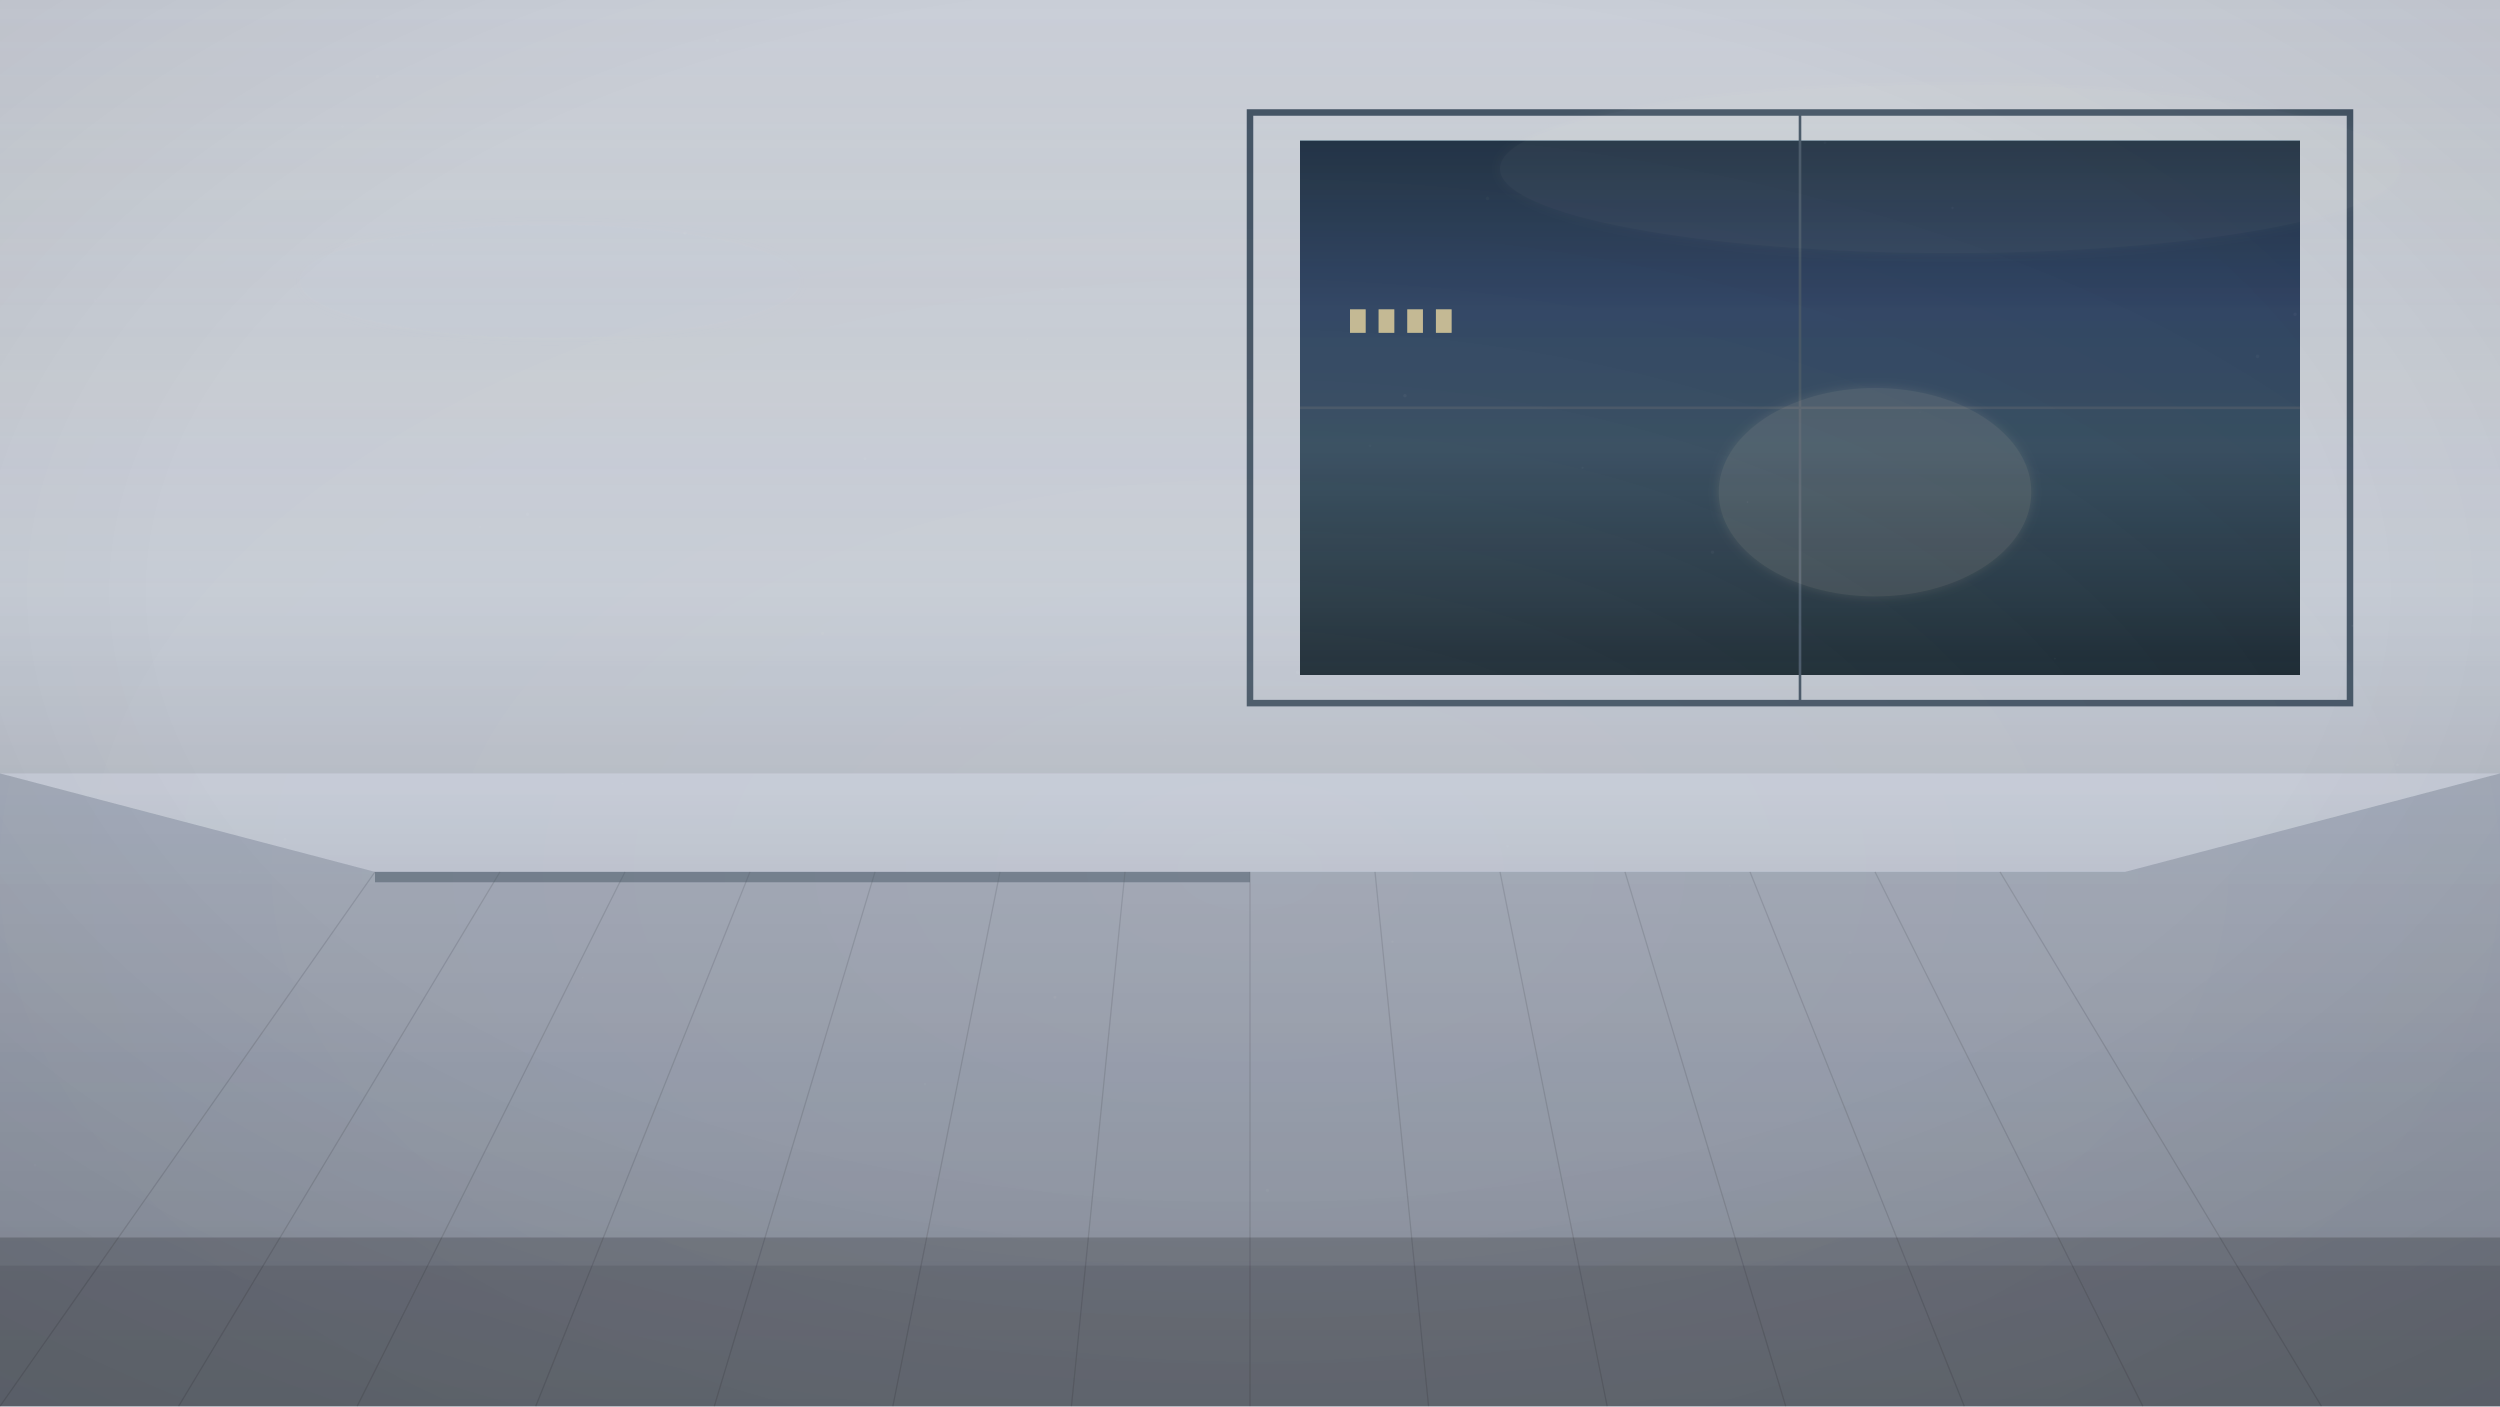
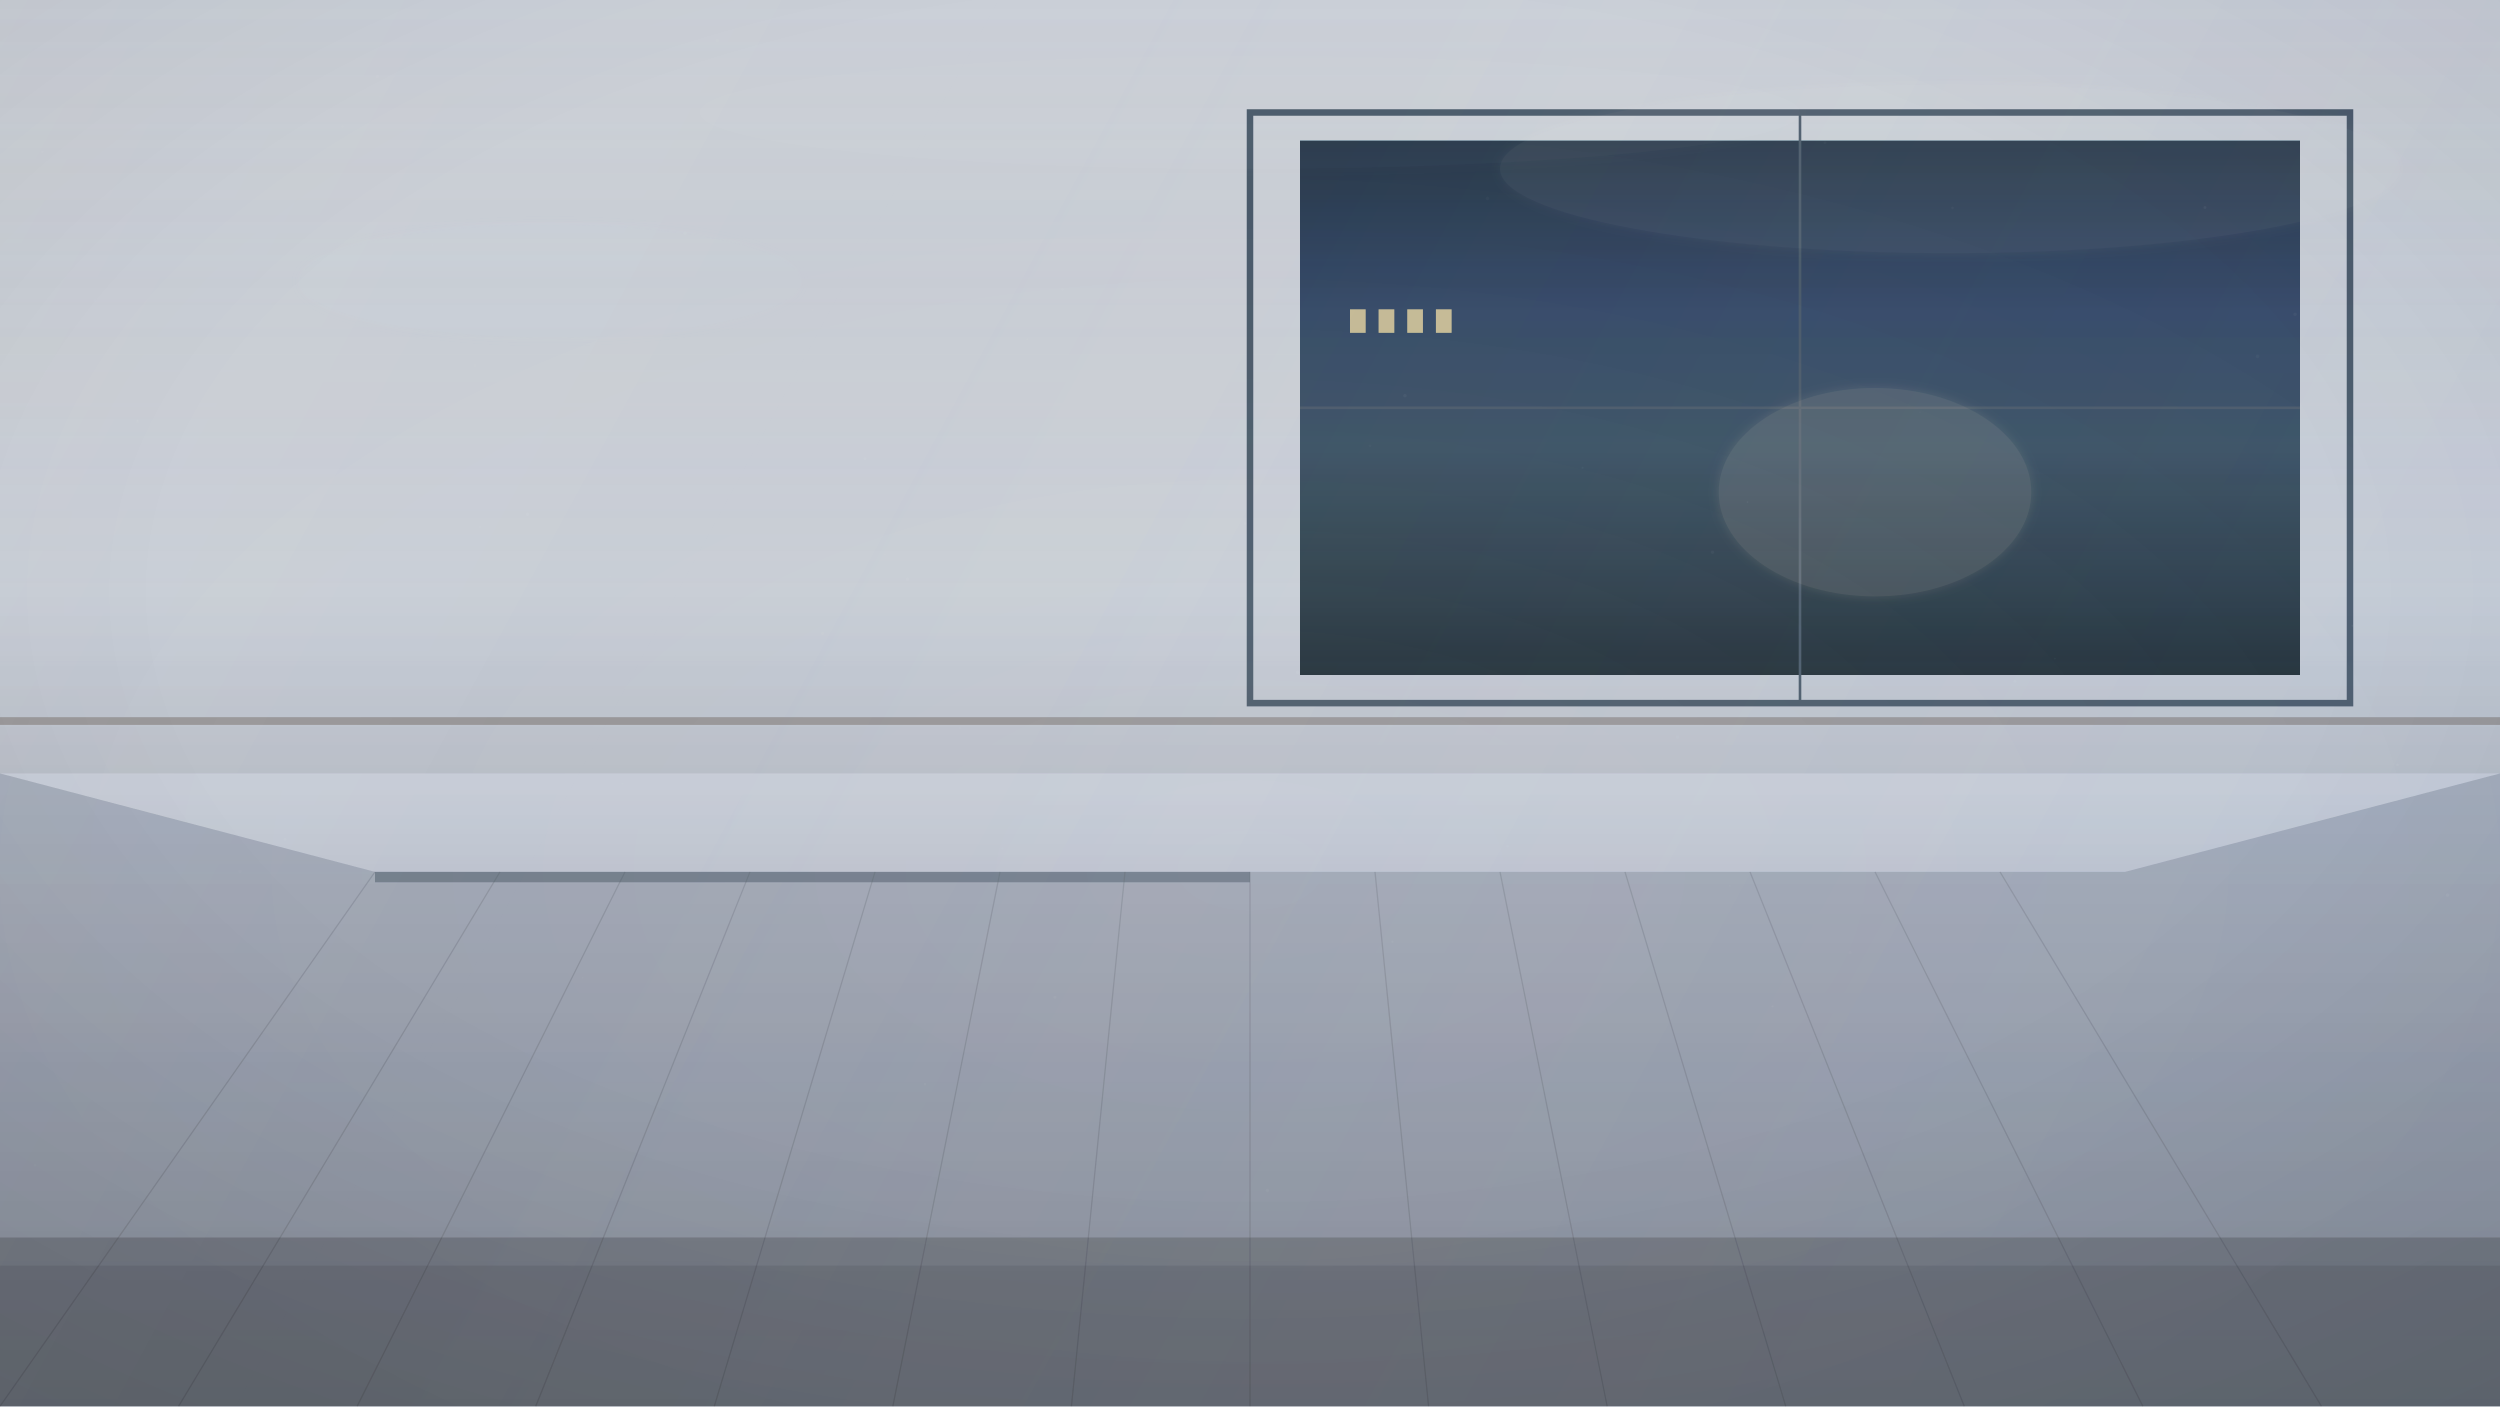
<svg xmlns="http://www.w3.org/2000/svg" viewBox="0 0 1920 1080" width="1920" height="1080">
  <defs>
    <linearGradient id="skyTop" x1="0" y1="0" x2="0" y2="1">
      <stop offset="0%" stop-color="#121828" />
      <stop offset="32%" stop-color="#243050" />
      <stop offset="58%" stop-color="#2a3848" />
      <stop offset="100%" stop-color="#0a0e14" />
    </linearGradient>
    <linearGradient id="skyDay" x1="0" y1="0" x2="0" y2="1">
      <stop offset="0%" stop-color="#6eb4e0" />
      <stop offset="38%" stop-color="#a8cce8" />
      <stop offset="70%" stop-color="#d8c098" />
      <stop offset="100%" stop-color="#6a8868" />
    </linearGradient>
    <linearGradient id="skySunset" x1="0" y1="0" x2="0" y2="1">
      <stop offset="0%" stop-color="#ff6b4a" />
      <stop offset="28%" stop-color="#d84888" />
      <stop offset="55%" stop-color="#683878" />
      <stop offset="100%" stop-color="#120818" />
    </linearGradient>
    <linearGradient id="haze" x1="0" y1="0.4" x2="0" y2="1">
      <stop offset="0%" stop-color="#fff" stop-opacity="0" />
      <stop offset="100%" stop-color="#c8d8f0" stop-opacity="0.22" />
    </linearGradient>
    <filter id="softGlow" x="-40%" y="-40%" width="180%" height="180%">
      <feGaussianBlur stdDeviation="4" result="b" />
      <feMerge>
        <feMergeNode in="b" />
        <feMergeNode in="SourceGraphic" />
      </feMerge>
    </filter>
    <filter id="neonGlow" x="-60%" y="-60%" width="220%" height="220%">
      <feGaussianBlur stdDeviation="6" result="b" />
      <feMerge>
        <feMergeNode in="b" />
        <feMergeNode in="b" />
        <feMergeNode in="SourceGraphic" />
      </feMerge>
    </filter>
    <filter id="paintSoft" x="-2%" y="-2%" width="104%" height="104%">
      <feGaussianBlur stdDeviation="0.6" />
    </filter>
    <radialGradient id="sunDisc" cx="0.5" cy="0.5" r="0.5">
      <stop offset="0%" stop-color="#fff8e8" />
      <stop offset="55%" stop-color="#ffd080" />
      <stop offset="100%" stop-color="#ff904000" />
    </radialGradient>
    <radialGradient id="moonGlow" cx="0.5" cy="0.5" r="0.5">
      <stop offset="0%" stop-color="#fffef8" />
      <stop offset="40%" stop-color="#e8e0f0" />
      <stop offset="100%" stop-color="#e8e0f000" />
    </radialGradient>
    <linearGradient id="wallWarm" x1="0" y1="0" x2="1" y2="1">
      <stop offset="0%" stop-color="#fff0e4" />
      <stop offset="45%" stop-color="#e8c8b0" />
      <stop offset="100%" stop-color="#c8a088" />
    </linearGradient>
    <linearGradient id="wallCool" x1="0" y1="0" x2="0" y2="1">
      <stop offset="0%" stop-color="#eef2f8" />
      <stop offset="100%" stop-color="#b8c0d0" />
    </linearGradient>
    <linearGradient id="floorWood" x1="0" y1="0.6" x2="0" y2="1">
      <stop offset="0%" stop-color="#a88870" />
      <stop offset="100%" stop-color="#685040" />
    </linearGradient>
    <radialGradient id="lampGlow" cx="0.5" cy="0.5" r="0.5">
      <stop offset="0%" stop-color="#fff8e0" />
      <stop offset="70%" stop-color="#ffd898" stop-opacity="0.35" />
      <stop offset="100%" stop-color="#ffd898" stop-opacity="0" />
    </radialGradient>
    <radialGradient id="vignette" cx="0.5" cy="0.42" r="0.78">
      <stop offset="55%" stop-color="#000" stop-opacity="0" />
      <stop offset="100%" stop-color="#030508" stop-opacity="0.38" />
    </radialGradient>
    <linearGradient id="filmGrade" x1="0" y1="0" x2="0" y2="1">
      <stop offset="0%" stop-color="#283858" stop-opacity="0.14" />
      <stop offset="42%" stop-color="#000" stop-opacity="0" />
      <stop offset="100%" stop-color="#000" stop-opacity="0.32" />
    </linearGradient>
    <radialGradient id="stageGlow" cx="0.5" cy="0.62" r="0.55">
      <stop offset="0%" stop-color="#fff" stop-opacity="0.06" />
      <stop offset="100%" stop-color="#fff" stop-opacity="0" />
    </radialGradient>
+     <filter id="filmGrain" x="0" y="0" width="100%" height="100%">
+       <feTurbulence type="fractalNoise" baseFrequency="0.85" numOctaves="3" seed="12" result="n" />
+       <feColorMatrix in="n" type="matrix" values="0 0 0 0 0  0 0 0 0 0  0 0 0 0 0  0 0 0 0.04 0" result="a" />
+       <feBlend in="SourceGraphic" in2="a" mode="overlay" />
+     </filter>
+     <linearGradient id="rimLight" x1="0" y1="0" x2="1" y2="0.3">
+       <stop offset="0%" stop-color="#fff" stop-opacity="0.12" />
+       <stop offset="35%" stop-color="#fff" stop-opacity="0" />
+       <stop offset="100%" stop-color="#a8c8ff" stop-opacity="0.08" />
+     </linearGradient>
  </defs>
  <rect width="1920" height="1080" fill="url(#wallCool)" />
+   <circle cx="0.0" cy="0.0" r="0.9" fill="#fff" opacity="0.018" />
+   <circle cx="597.1" cy="110.6" r="0.9" fill="#fff" opacity="0.018" />
+   <circle cx="1194.2" cy="221.3" r="0.9" fill="#fff" opacity="0.018" />
+   <circle cx="1791.4" cy="331.9" r="0.9" fill="#fff" opacity="0.018" />
+   <circle cx="468.5" cy="442.5" r="0.9" fill="#fff" opacity="0.018" />
+   <circle cx="1065.6" cy="553.2" r="0.9" fill="#fff" opacity="0.018" />
+   <circle cx="1662.7" cy="102.2" r="0.9" fill="#fff" opacity="0.018" />
+   <circle cx="339.8" cy="212.8" r="0.9" fill="#fff" opacity="0.018" />
+   <circle cx="937.0" cy="323.5" r="0.9" fill="#fff" opacity="0.018" />
+   <circle cx="1534.1" cy="434.1" r="0.9" fill="#fff" opacity="0.018" />
+   <circle cx="211.2" cy="544.8" r="0.9" fill="#fff" opacity="0.018" />
+   <circle cx="808.3" cy="93.8" r="0.9" fill="#fff" opacity="0.018" />
+   <circle cx="1405.4" cy="204.4" r="0.9" fill="#fff" opacity="0.018" />
+   <circle cx="82.6" cy="315.1" r="0.9" fill="#fff" opacity="0.018" />
+   <circle cx="679.7" cy="425.7" r="0.9" fill="#fff" opacity="0.018" />
+   <circle cx="1276.8" cy="536.3" r="0.9" fill="#fff" opacity="0.018" />
+   <circle cx="1873.9" cy="85.4" r="0.9" fill="#fff" opacity="0.018" />
+   <circle cx="551.0" cy="196.0" r="0.9" fill="#fff" opacity="0.018" />
+   <circle cx="1148.2" cy="306.6" r="0.9" fill="#fff" opacity="0.018" />
+   <circle cx="1745.3" cy="417.3" r="0.9" fill="#fff" opacity="0.018" />
+   <circle cx="422.4" cy="527.9" r="0.9" fill="#fff" opacity="0.018" />
+   <circle cx="1019.5" cy="76.9" r="0.9" fill="#fff" opacity="0.018" />
+   <circle cx="1616.6" cy="187.6" r="0.9" fill="#fff" opacity="0.018" />
+   <circle cx="293.8" cy="298.2" r="0.9" fill="#fff" opacity="0.018" />
+   <circle cx="890.9" cy="408.8" r="0.9" fill="#fff" opacity="0.018" />
+   <circle cx="1488.0" cy="519.5" r="0.9" fill="#fff" opacity="0.018" />
+   <circle cx="165.1" cy="68.5" r="0.9" fill="#fff" opacity="0.018" />
+   <circle cx="762.2" cy="179.2" r="0.9" fill="#fff" opacity="0.018" />
+   <circle cx="1359.4" cy="289.8" r="0.9" fill="#fff" opacity="0.018" />
+   <circle cx="36.5" cy="400.4" r="0.9" fill="#fff" opacity="0.018" />
+   <circle cx="633.6" cy="511.1" r="0.9" fill="#fff" opacity="0.018" />
+   <circle cx="1230.7" cy="60.1" r="0.9" fill="#fff" opacity="0.018" />
+   <circle cx="1827.8" cy="170.7" r="0.9" fill="#fff" opacity="0.018" />
+   <circle cx="505.0" cy="281.4" r="0.9" fill="#fff" opacity="0.018" />
+   <circle cx="1102.1" cy="392.0" r="0.9" fill="#fff" opacity="0.018" />
+   <circle cx="1699.2" cy="502.6" r="0.9" fill="#fff" opacity="0.018" />
+   <circle cx="376.3" cy="51.7" r="0.9" fill="#fff" opacity="0.018" />
+   <circle cx="973.4" cy="162.3" r="0.9" fill="#fff" opacity="0.018" />
+   <circle cx="1570.6" cy="272.9" r="0.9" fill="#fff" opacity="0.018" />
+   <circle cx="247.7" cy="383.6" r="0.9" fill="#fff" opacity="0.018" />
+   <circle cx="844.8" cy="494.2" r="0.9" fill="#fff" opacity="0.018" />
+   <circle cx="1441.9" cy="43.2" r="0.9" fill="#fff" opacity="0.018" />
+   <circle cx="119.0" cy="153.9" r="0.9" fill="#fff" opacity="0.018" />
+   <circle cx="716.2" cy="264.5" r="0.9" fill="#fff" opacity="0.018" />
+   <circle cx="1313.3" cy="375.1" r="0.9" fill="#fff" opacity="0.018" />
+   <circle cx="1910.4" cy="485.8" r="0.9" fill="#fff" opacity="0.018" />
+   <circle cx="587.5" cy="34.8" r="0.9" fill="#fff" opacity="0.018" />
+   <circle cx="1184.6" cy="145.5" r="0.9" fill="#fff" opacity="0.018" />
+   <rect x="0" y="550.8" width="1920" height="6" fill="#584838" opacity="0.35" />
+   <rect x="0" y="556.2" width="1920" height="2" fill="#fff" opacity="0.06" />
  <polygon points="0,594 0,1080 1920,1080 1920,594 1632,669.6 288,669.6" fill="#a8b0c0" opacity="0.92" />
  <line x1="0" y1="1080" x2="288" y2="669.6" stroke="#000" stroke-opacity="0.12" stroke-width="1" />
  <line x1="137.143" y1="1080" x2="384" y2="669.6" stroke="#000" stroke-opacity="0.12" stroke-width="1" />
  <line x1="274.286" y1="1080" x2="480" y2="669.6" stroke="#000" stroke-opacity="0.12" stroke-width="1" />
  <line x1="411.429" y1="1080" x2="576" y2="669.6" stroke="#000" stroke-opacity="0.12" stroke-width="1" />
  <line x1="548.571" y1="1080" x2="672" y2="669.6" stroke="#000" stroke-opacity="0.12" stroke-width="1" />
  <line x1="685.714" y1="1080" x2="768" y2="669.6" stroke="#000" stroke-opacity="0.12" stroke-width="1" />
  <line x1="822.857" y1="1080" x2="864" y2="669.6" stroke="#000" stroke-opacity="0.12" stroke-width="1" />
  <line x1="960" y1="1080" x2="960" y2="669.6" stroke="#000" stroke-opacity="0.12" stroke-width="1" />
  <line x1="1097.143" y1="1080" x2="1056" y2="669.6" stroke="#000" stroke-opacity="0.12" stroke-width="1" />
  <line x1="1234.286" y1="1080" x2="1152" y2="669.6" stroke="#000" stroke-opacity="0.12" stroke-width="1" />
  <line x1="1371.429" y1="1080" x2="1248" y2="669.6" stroke="#000" stroke-opacity="0.12" stroke-width="1" />
  <line x1="1508.571" y1="1080" x2="1344" y2="669.6" stroke="#000" stroke-opacity="0.12" stroke-width="1" />
  <line x1="1645.714" y1="1080" x2="1440" y2="669.6" stroke="#000" stroke-opacity="0.12" stroke-width="1" />
  <line x1="1782.857" y1="1080" x2="1536" y2="669.6" stroke="#000" stroke-opacity="0.12" stroke-width="1" />
  <rect x="0" y="0" width="1920" height="594" fill="#000" opacity="0.08" />
  <rect x="998.4" y="108" width="768" height="410.4" fill="#87ceeb" />
  <rect x="998.4" y="108" width="768" height="410.4" fill="url(#skyTop)" opacity="0.85" />
  <rect x="1036.8" y="237.6" width="12" height="18" fill="#ffe8a8" opacity="0.5" />
  <rect x="1058.8" y="237.6" width="12" height="18" fill="#ffe8a8" opacity="0.5" />
  <rect x="1080.8" y="237.6" width="12" height="18" fill="#ffe8a8" opacity="0.5" />
  <rect x="1102.8" y="237.6" width="12" height="18" fill="#ffe8a8" opacity="0.5" />
  <rect x="1036.8" y="237.6" width="12" height="18" fill="#ffe8a8" opacity="0.5" />
  <rect x="1058.8" y="237.6" width="12" height="18" fill="#ffe8a8" opacity="0.5" />
  <rect x="1080.8" y="237.6" width="12" height="18" fill="#ffe8a8" opacity="0.5" />
  <rect x="1102.8" y="237.6" width="12" height="18" fill="#ffe8a8" opacity="0.5" />
  <rect x="960" y="86.4" width="844.8" height="453.6" fill="none" stroke="#485868" stroke-width="5" />
  <path d="M1382.4 86.4 L1382.4 540 M998.4 313.2 L1766.4 313.2" stroke="#485868" stroke-width="2" />
  <ellipse cx="1440" cy="378" rx="120" ry="80" fill="#ffe8c8" opacity="0.12" filter="url(#softGlow)" />
  <rect x="288" y="669.6" width="672" height="8" fill="#485868" opacity="0.5" />
  <rect x="0" y="950.4" width="1920" height="129.6" fill="#000" opacity="0.2" />
  <circle cx="0.0" cy="15.6" r="0.60" fill="#fff" opacity="0.022" />
  <circle cx="263.0" cy="97.3" r="0.95" fill="#fff" opacity="0.032" />
  <circle cx="526.1" cy="179.0" r="1.30" fill="#fff" opacity="0.042" />
  <circle cx="789.1" cy="260.7" r="0.60" fill="#fff" opacity="0.052" />
  <circle cx="1052.2" cy="342.4" r="0.95" fill="#fff" opacity="0.022" />
  <circle cx="1315.2" cy="424.1" r="1.30" fill="#fff" opacity="0.032" />
  <circle cx="1578.2" cy="505.8" r="0.60" fill="#fff" opacity="0.042" />
  <circle cx="1841.3" cy="587.5" r="0.95" fill="#fff" opacity="0.052" />
  <circle cx="184.3" cy="669.2" r="1.30" fill="#fff" opacity="0.022" />
  <circle cx="447.4" cy="750.9" r="0.60" fill="#fff" opacity="0.032" />
  <circle cx="710.4" cy="832.6" r="0.95" fill="#fff" opacity="0.042" />
  <circle cx="973.4" cy="914.3" r="1.30" fill="#fff" opacity="0.052" />
  <circle cx="1236.5" cy="78.0" r="0.60" fill="#fff" opacity="0.022" />
  <circle cx="1499.5" cy="159.7" r="0.95" fill="#fff" opacity="0.032" />
  <circle cx="1762.6" cy="241.4" r="1.30" fill="#fff" opacity="0.042" />
  <circle cx="105.6" cy="323.1" r="0.60" fill="#fff" opacity="0.052" />
  <circle cx="368.6" cy="404.8" r="0.95" fill="#fff" opacity="0.022" />
  <circle cx="631.7" cy="486.5" r="1.30" fill="#fff" opacity="0.032" />
  <circle cx="894.7" cy="568.2" r="0.60" fill="#fff" opacity="0.042" />
  <circle cx="1157.8" cy="649.9" r="0.95" fill="#fff" opacity="0.052" />
  <circle cx="1420.8" cy="731.6" r="1.30" fill="#fff" opacity="0.022" />
  <circle cx="1683.8" cy="813.3" r="0.60" fill="#fff" opacity="0.032" />
  <circle cx="26.9" cy="895.0" r="0.95" fill="#fff" opacity="0.042" />
  <circle cx="289.9" cy="58.8" r="1.30" fill="#fff" opacity="0.052" />
  <circle cx="553.0" cy="140.5" r="0.60" fill="#fff" opacity="0.022" />
  <circle cx="816.0" cy="222.2" r="0.95" fill="#fff" opacity="0.032" />
  <circle cx="1079.0" cy="303.9" r="1.30" fill="#fff" opacity="0.042" />
  <circle cx="1342.1" cy="385.6" r="0.60" fill="#fff" opacity="0.052" />
  <circle cx="0.0" cy="24.1" r="0.50" fill="#fff" opacity="0.025" filter="url(#softGlow)" />
  <circle cx="332.2" cy="188.2" r="0.78" fill="#fff" opacity="0.033" filter="url(#softGlow)" />
  <circle cx="664.3" cy="352.3" r="1.06" fill="#fff" opacity="0.041" filter="url(#softGlow)" />
  <circle cx="996.5" cy="516.3" r="1.34" fill="#fff" opacity="0.049" filter="url(#softGlow)" />
  <circle cx="1328.6" cy="680.4" r="0.50" fill="#fff" opacity="0.057" filter="url(#softGlow)" />
  <circle cx="1660.8" cy="66.9" r="0.78" fill="#fff" opacity="0.025" filter="url(#softGlow)" />
  <circle cx="73.0" cy="230.9" r="1.06" fill="#fff" opacity="0.033" filter="url(#softGlow)" />
  <circle cx="405.1" cy="395.0" r="1.34" fill="#fff" opacity="0.041" filter="url(#softGlow)" />
  <circle cx="737.3" cy="559.1" r="0.50" fill="#fff" opacity="0.049" filter="url(#softGlow)" />
  <circle cx="1069.4" cy="723.2" r="0.78" fill="#fff" opacity="0.057" filter="url(#softGlow)" />
  <circle cx="1401.6" cy="109.6" r="1.06" fill="#fff" opacity="0.025" filter="url(#softGlow)" />
  <circle cx="1733.8" cy="273.7" r="1.34" fill="#fff" opacity="0.033" filter="url(#softGlow)" />
  <circle cx="145.9" cy="437.8" r="0.50" fill="#fff" opacity="0.041" filter="url(#softGlow)" />
  <circle cx="478.1" cy="601.9" r="0.78" fill="#fff" opacity="0.049" filter="url(#softGlow)" />
  <circle cx="810.2" cy="765.9" r="1.06" fill="#fff" opacity="0.057" filter="url(#softGlow)" />
  <circle cx="1142.4" cy="152.4" r="1.34" fill="#fff" opacity="0.025" filter="url(#softGlow)" />
  <circle cx="1474.6" cy="316.5" r="0.50" fill="#fff" opacity="0.033" filter="url(#softGlow)" />
  <circle cx="1806.7" cy="480.6" r="0.78" fill="#fff" opacity="0.041" filter="url(#softGlow)" />
  <circle cx="218.9" cy="644.6" r="1.06" fill="#fff" opacity="0.049" filter="url(#softGlow)" />
  <circle cx="551.0" cy="31.1" r="1.34" fill="#fff" opacity="0.057" filter="url(#softGlow)" />
  <circle cx="883.2" cy="195.2" r="0.50" fill="#fff" opacity="0.025" filter="url(#softGlow)" />
  <circle cx="1215.4" cy="359.3" r="0.78" fill="#fff" opacity="0.033" filter="url(#softGlow)" />
-   <ellipse cx="1497.6" cy="129.6" rx="345.6" ry="64.8" fill="#fff8e8" opacity="0.045" filter="url(#softGlow)" />
-   <ellipse cx="422.4" cy="216" rx="192" ry="43.2" fill="#c8e8ff" opacity="0.035" filter="url(#softGlow)" />
+   <circle cx="1547.5" cy="523.3" r="1.06" fill="#fff" opacity="0.041" filter="url(#softGlow)" />
+   <circle cx="1879.7" cy="687.4" r="1.34" fill="#fff" opacity="0.049" filter="url(#softGlow)" />
+   <circle cx="291.8" cy="73.9" r="0.50" fill="#fff" opacity="0.057" filter="url(#softGlow)" />
+   <circle cx="624.0" cy="237.9" r="0.78" fill="#fff" opacity="0.025" filter="url(#softGlow)" />
+   <circle cx="956.2" cy="402.0" r="1.06" fill="#fff" opacity="0.033" filter="url(#softGlow)" />
+   <circle cx="1288.3" cy="566.1" r="1.34" fill="#fff" opacity="0.041" filter="url(#softGlow)" />
+   <circle cx="1620.5" cy="730.2" r="0.50" fill="#fff" opacity="0.049" filter="url(#softGlow)" />
+   <circle cx="32.6" cy="116.6" r="0.78" fill="#fff" opacity="0.057" filter="url(#softGlow)" />
+   <circle cx="364.8" cy="280.7" r="1.06" fill="#fff" opacity="0.025" filter="url(#softGlow)" />
+   <circle cx="697.0" cy="444.8" r="1.34" fill="#fff" opacity="0.033" filter="url(#softGlow)" />
+   <circle cx="1029.1" cy="608.9" r="0.50" fill="#fff" opacity="0.041" filter="url(#softGlow)" />
+   <circle cx="1361.3" cy="772.9" r="0.78" fill="#fff" opacity="0.049" filter="url(#softGlow)" />
+   <circle cx="1693.4" cy="159.4" r="1.06" fill="#fff" opacity="0.057" filter="url(#softGlow)" />
+   <circle cx="105.6" cy="323.5" r="1.34" fill="#fff" opacity="0.025" filter="url(#softGlow)" />
+   <circle cx="437.8" cy="487.6" r="0.50" fill="#fff" opacity="0.033" filter="url(#softGlow)" />
+   <circle cx="769.9" cy="651.6" r="0.78" fill="#fff" opacity="0.041" filter="url(#softGlow)" />
+   <ellipse cx="1497.6" cy="129.6" rx="345.6" ry="64.8" fill="#fff8e8" opacity="0.055" filter="url(#softGlow)" />
+   <ellipse cx="422.4" cy="216" rx="192" ry="43.2" fill="#c8e8ff" opacity="0.045" filter="url(#softGlow)" />
+   <ellipse cx="960" cy="86.4" rx="422.4" ry="43.2" fill="#fff" opacity="0.028" filter="url(#softGlow)" />
  <rect width="1920" height="1080" fill="url(#stageGlow)" />
+   <rect width="1920" height="1080" fill="url(#rimLight)" opacity="0.65" />
  <rect width="1920" height="1080" fill="url(#haze)" opacity="0.08" />
  <rect width="1920" height="1080" fill="url(#filmGrade)" opacity="0.72" />
  <rect width="1920" height="1080" fill="url(#vignette)" opacity="0.22" />
  <rect x="0" y="972" width="1920" height="108" fill="#000" opacity="0.08" />
+   <rect width="1920" height="1080" fill="#fff" opacity="0.012" filter="url(#filmGrain)" />
</svg>
